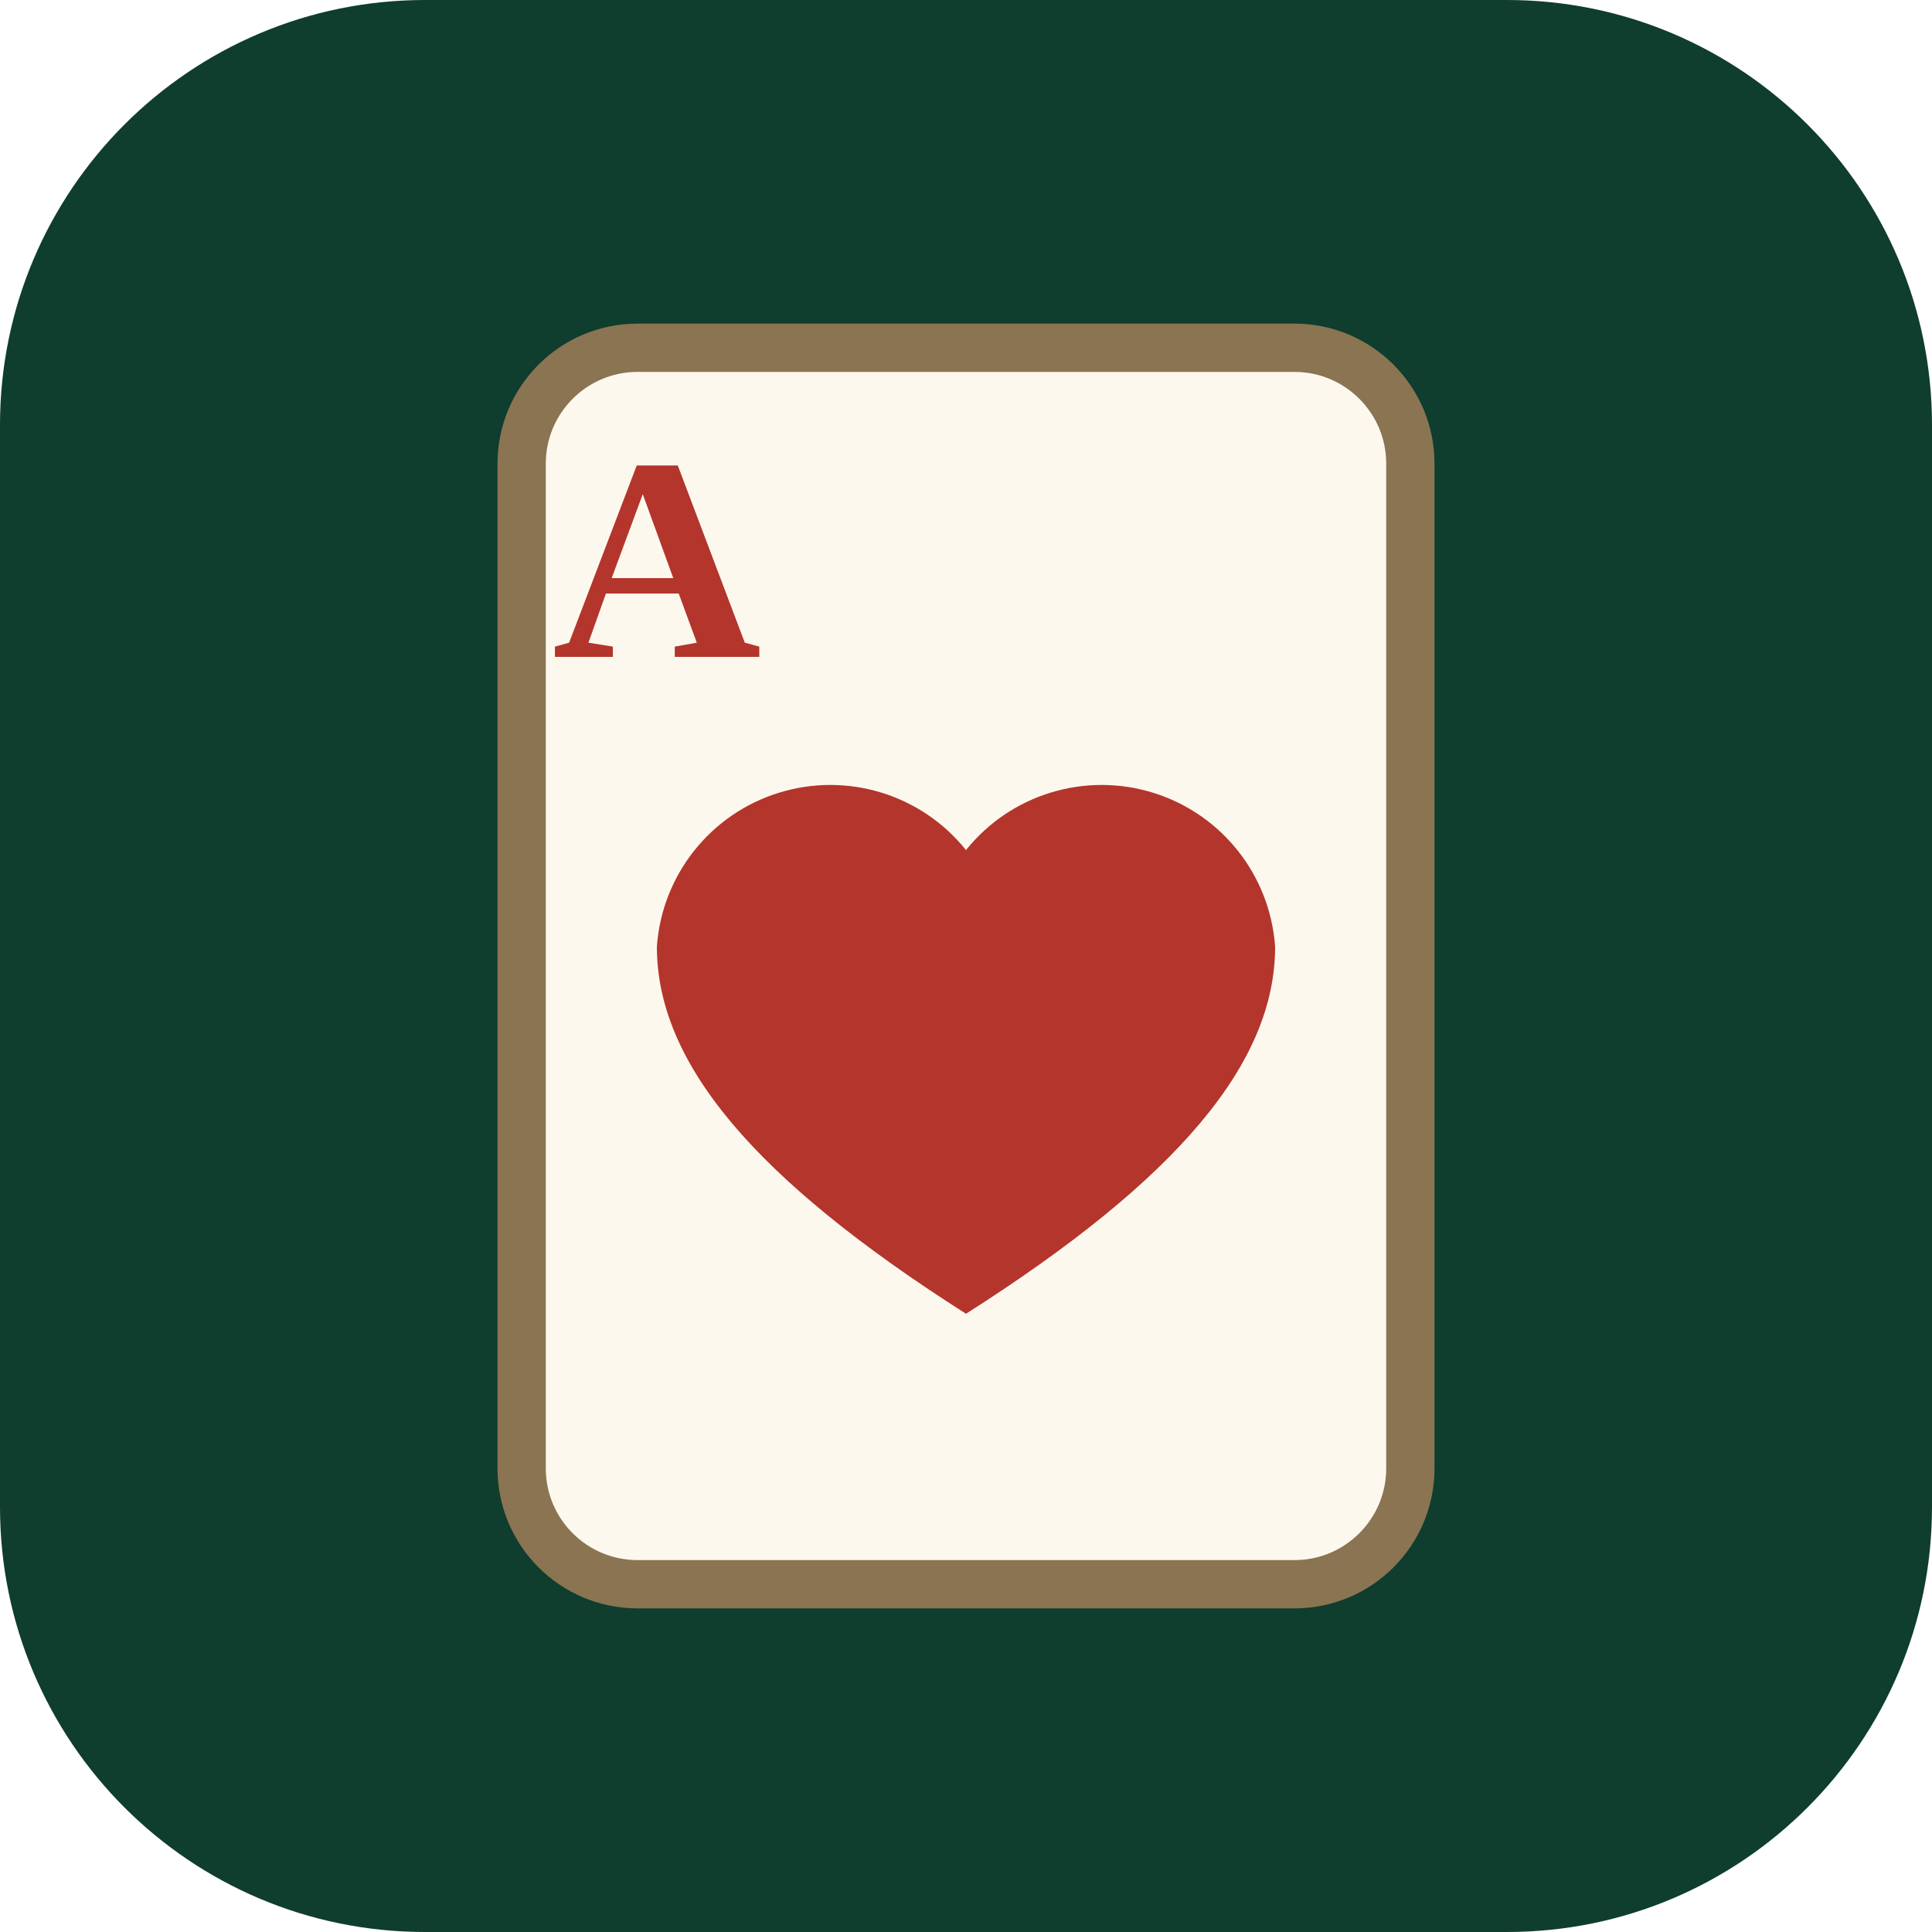
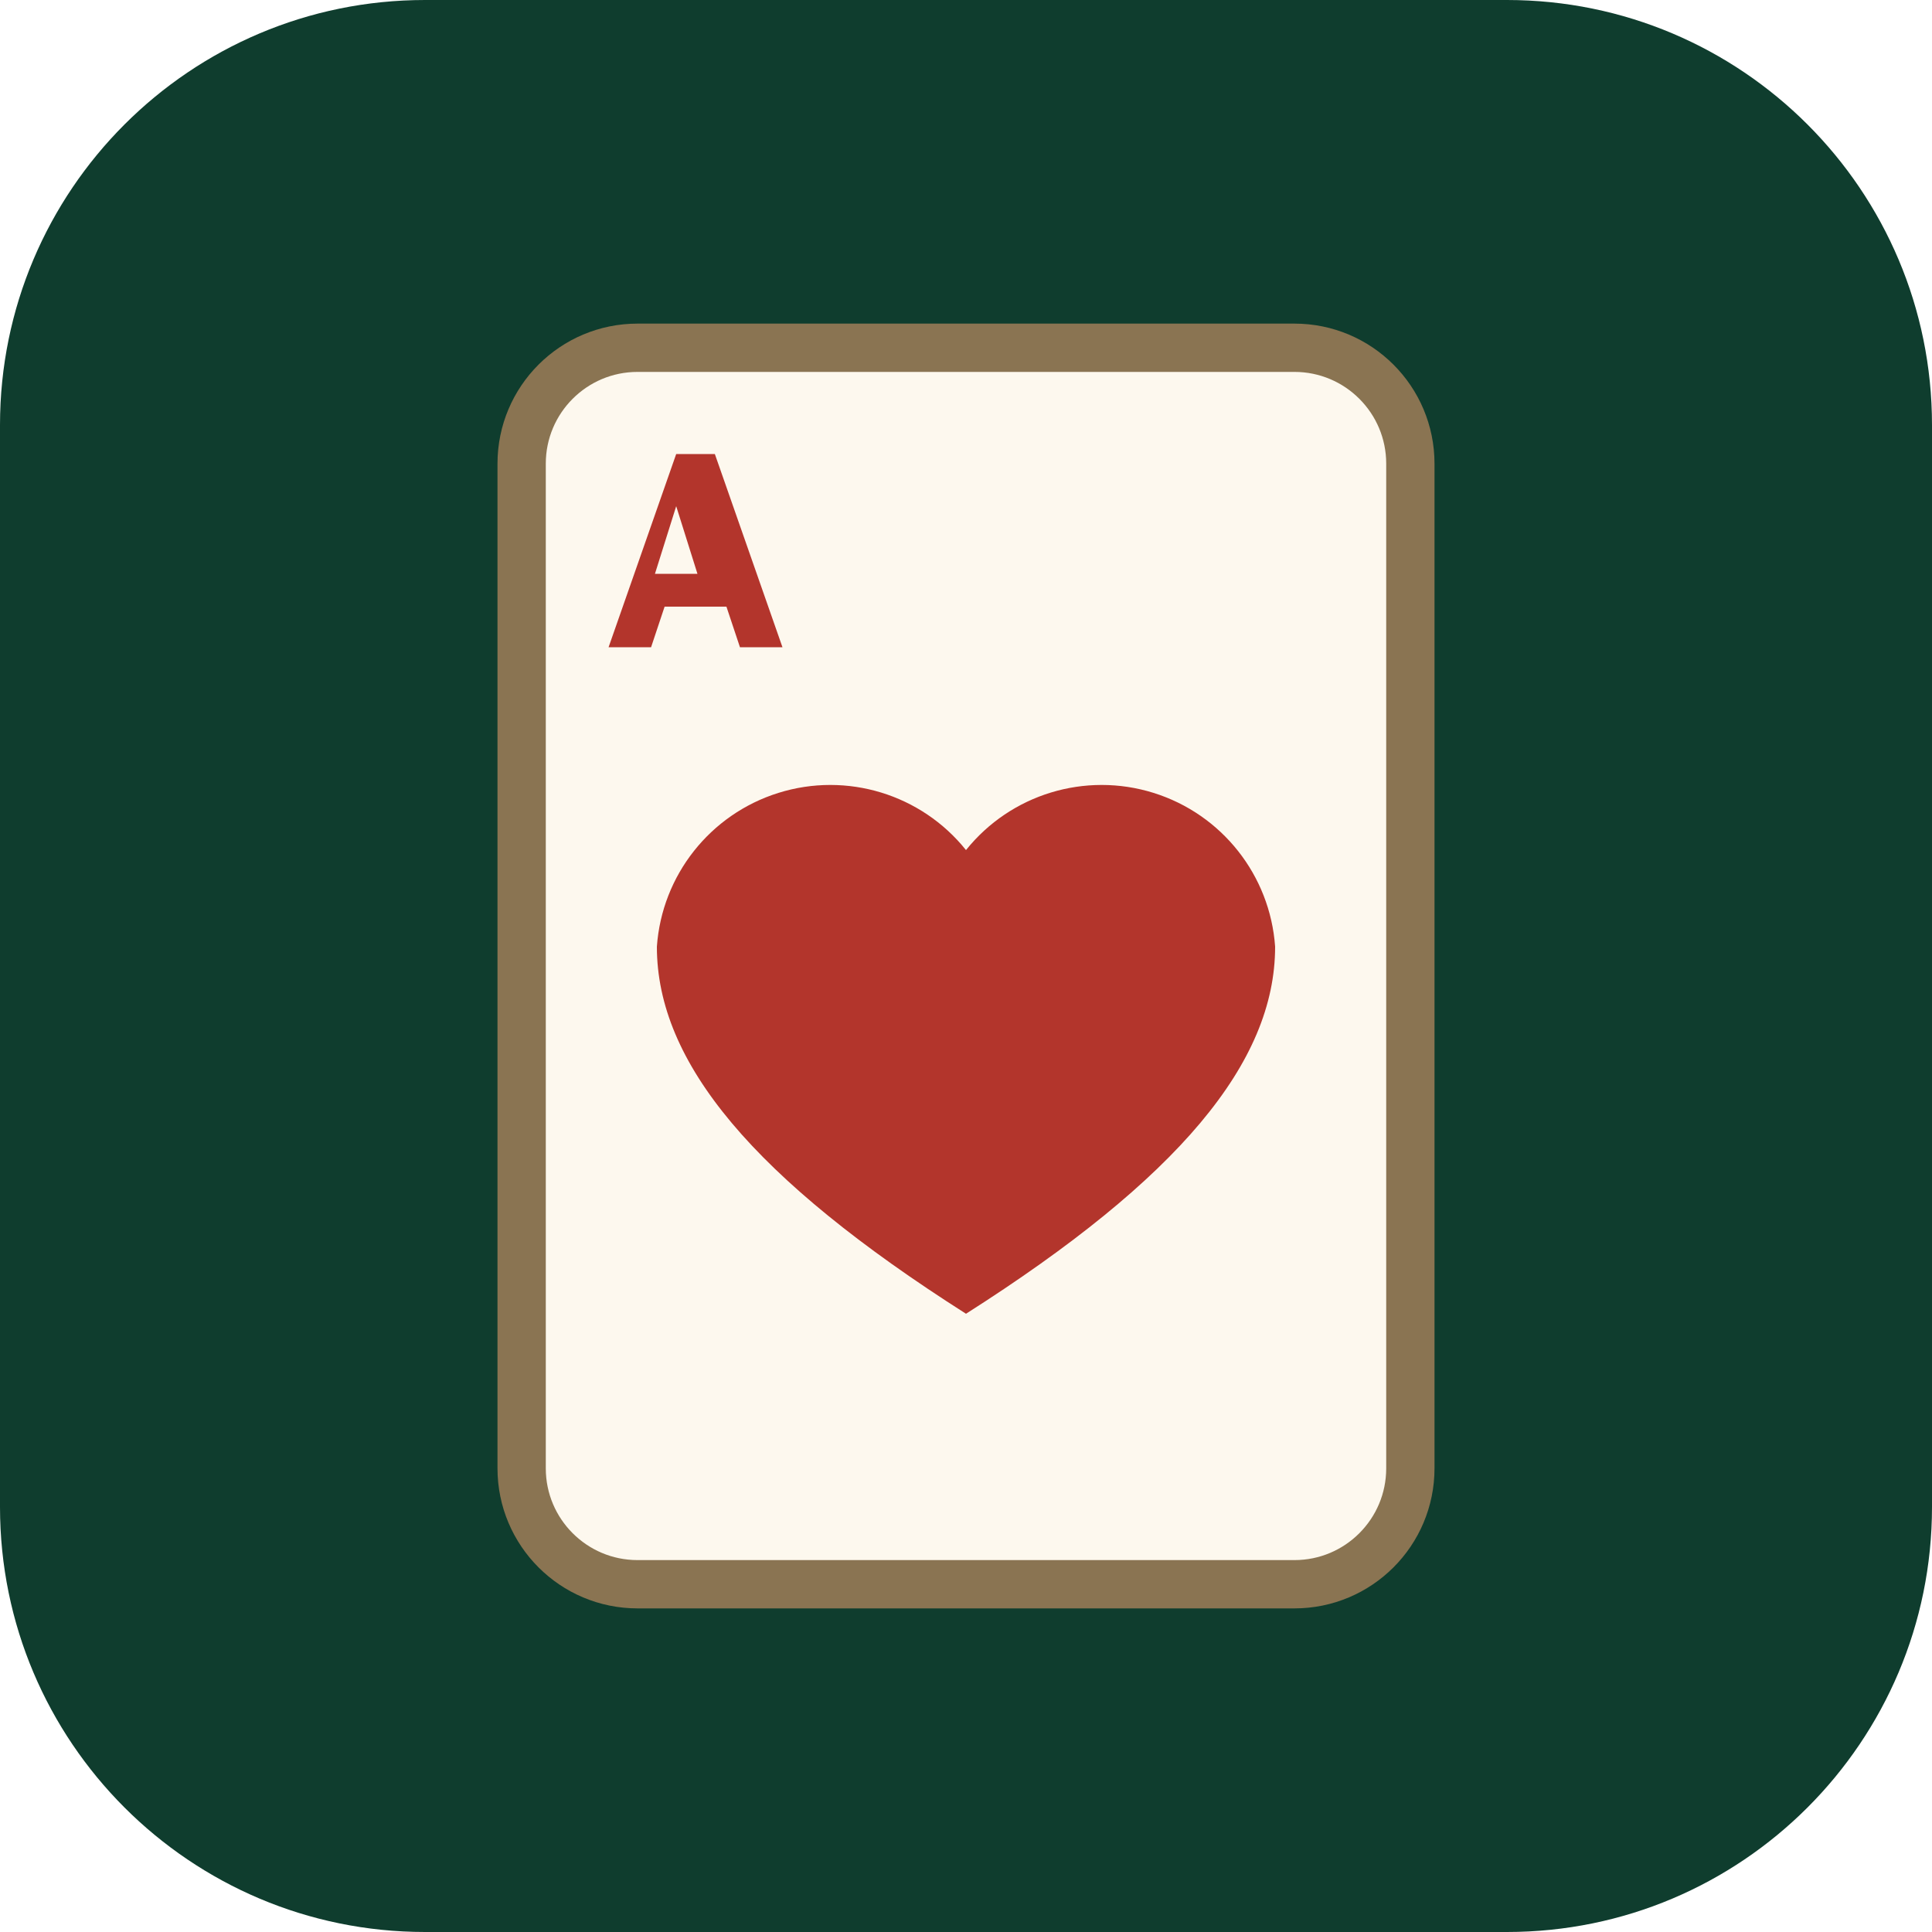
<svg xmlns="http://www.w3.org/2000/svg" viewBox="0 0 100 100">
  <rect width="100" height="100" rx="22" fill="#0f3d2e" />
  <rect x="27" y="18" width="46" height="64" rx="6" fill="#fdf8ee" stroke="#8a7452" stroke-width="2.5" />
-   <text x="34" y="34" font-family="Georgia, 'Times New Roman', serif" font-size="15" font-weight="700" fill="#b3352c" text-anchor="middle">A</text>
+   <path d="M35 23.5 L31.5 33.5 h2.2 l.7-2.1 h3.2 l.7 2.1 h2.2 L37 23.5 z M35 26.2 l1.1 3.5 h-2.2 z" fill="#b3352c" />
  <path d="M50 68c-11-7-16-13-16-19a9 9 0 0 1 16-5 9 9 0 0 1 16 5c0 6-5 12-16 19z" fill="#b3352c" />
</svg>
